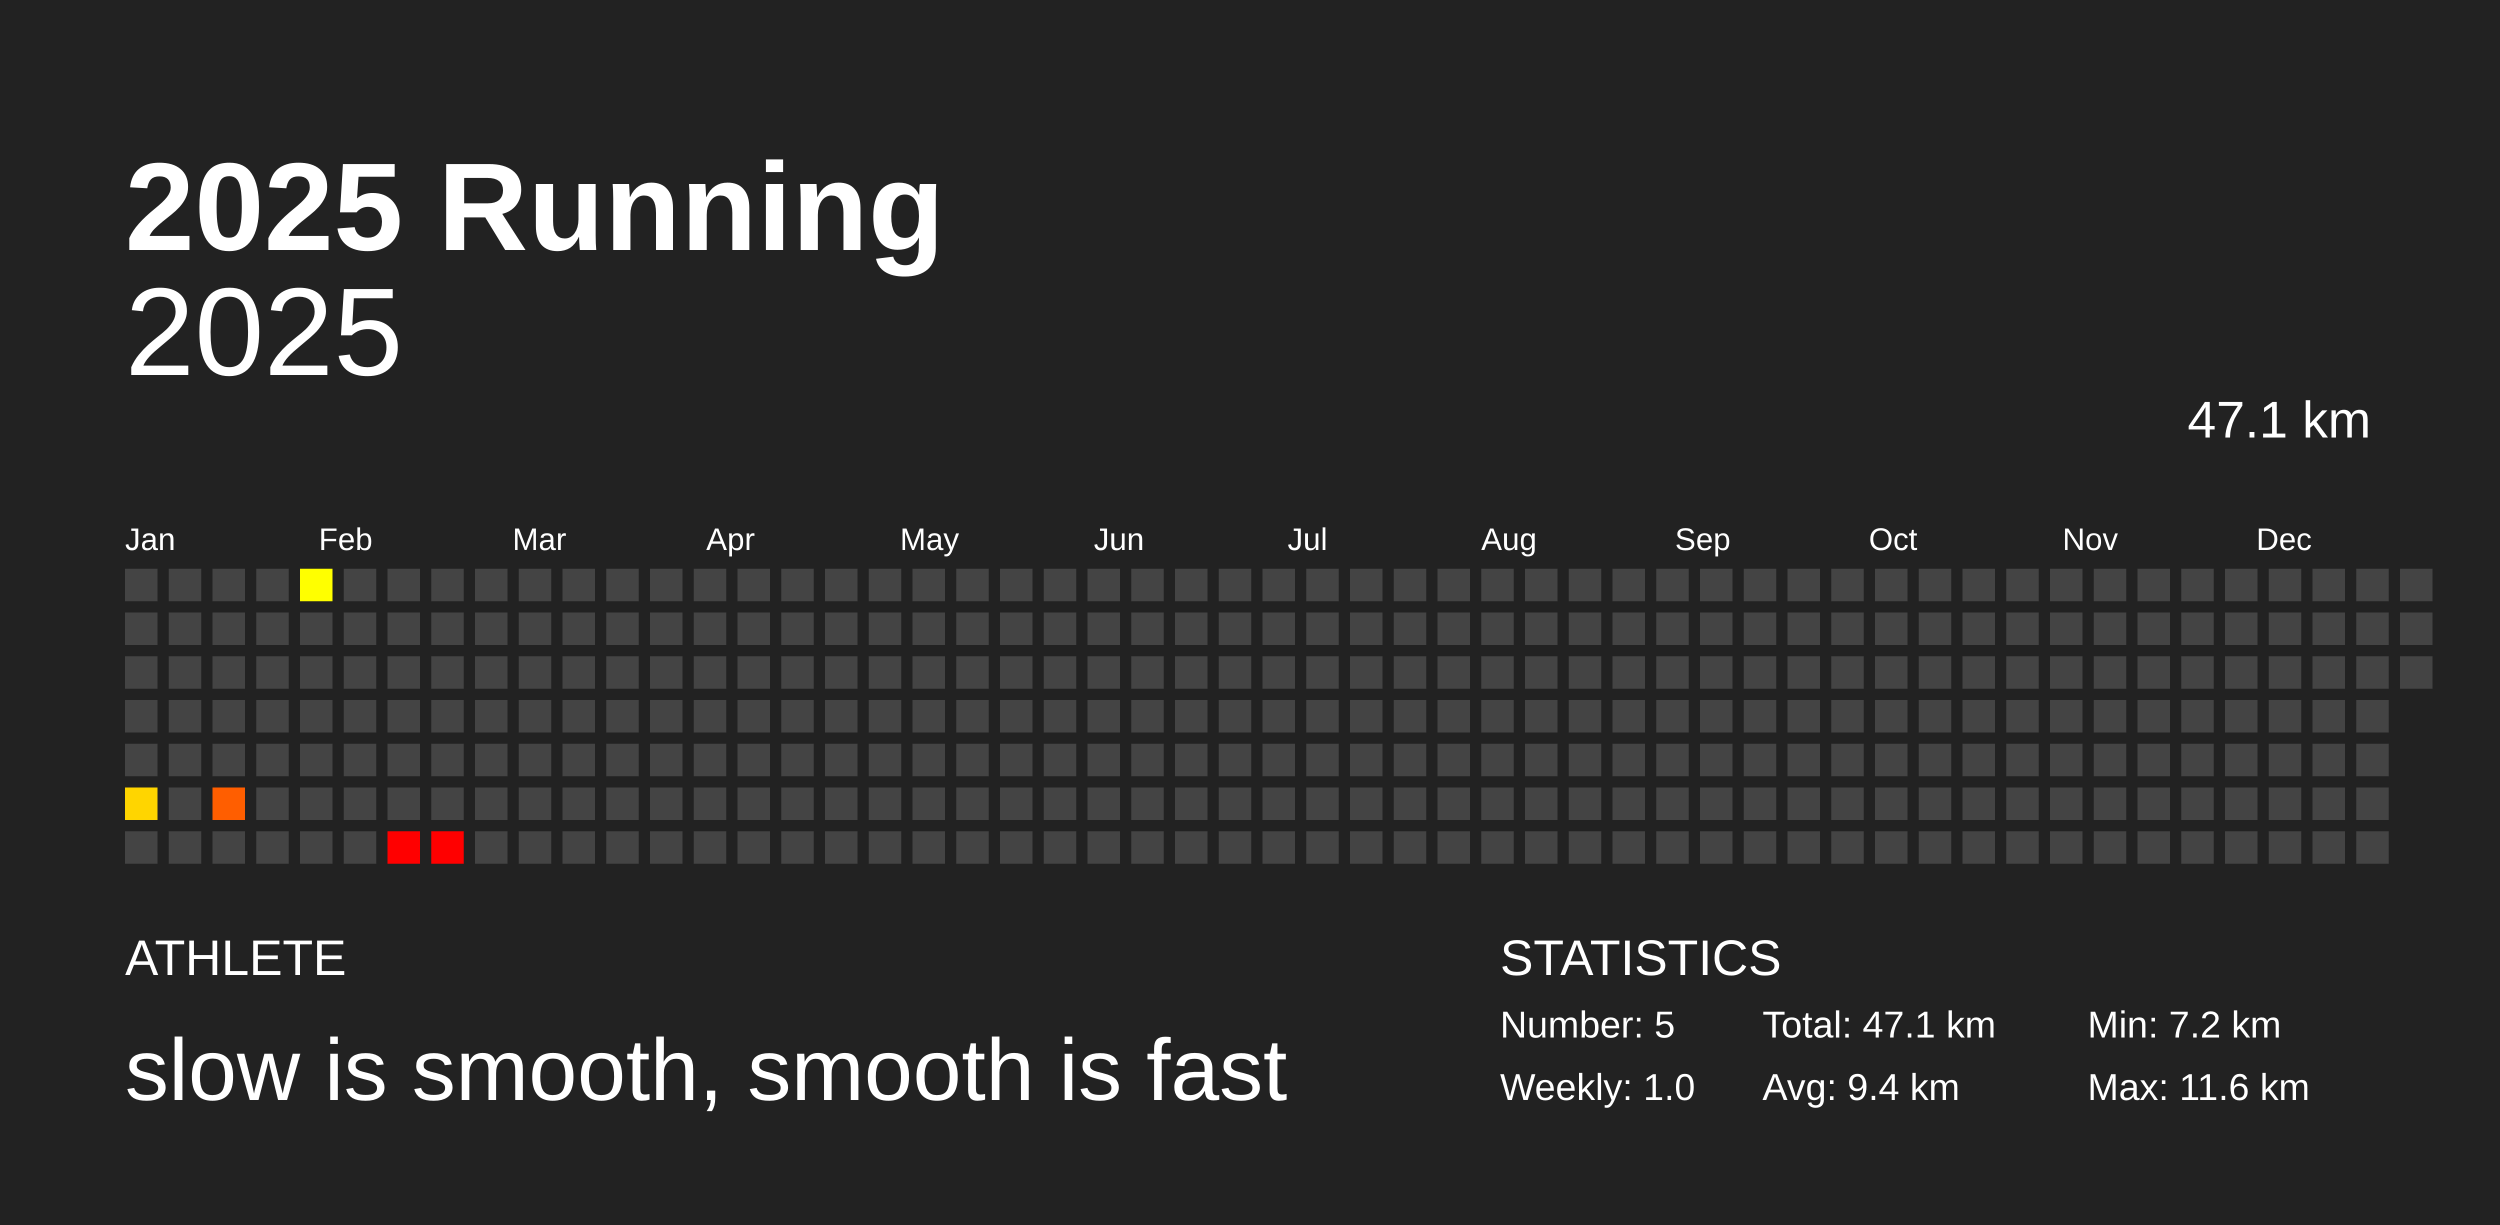
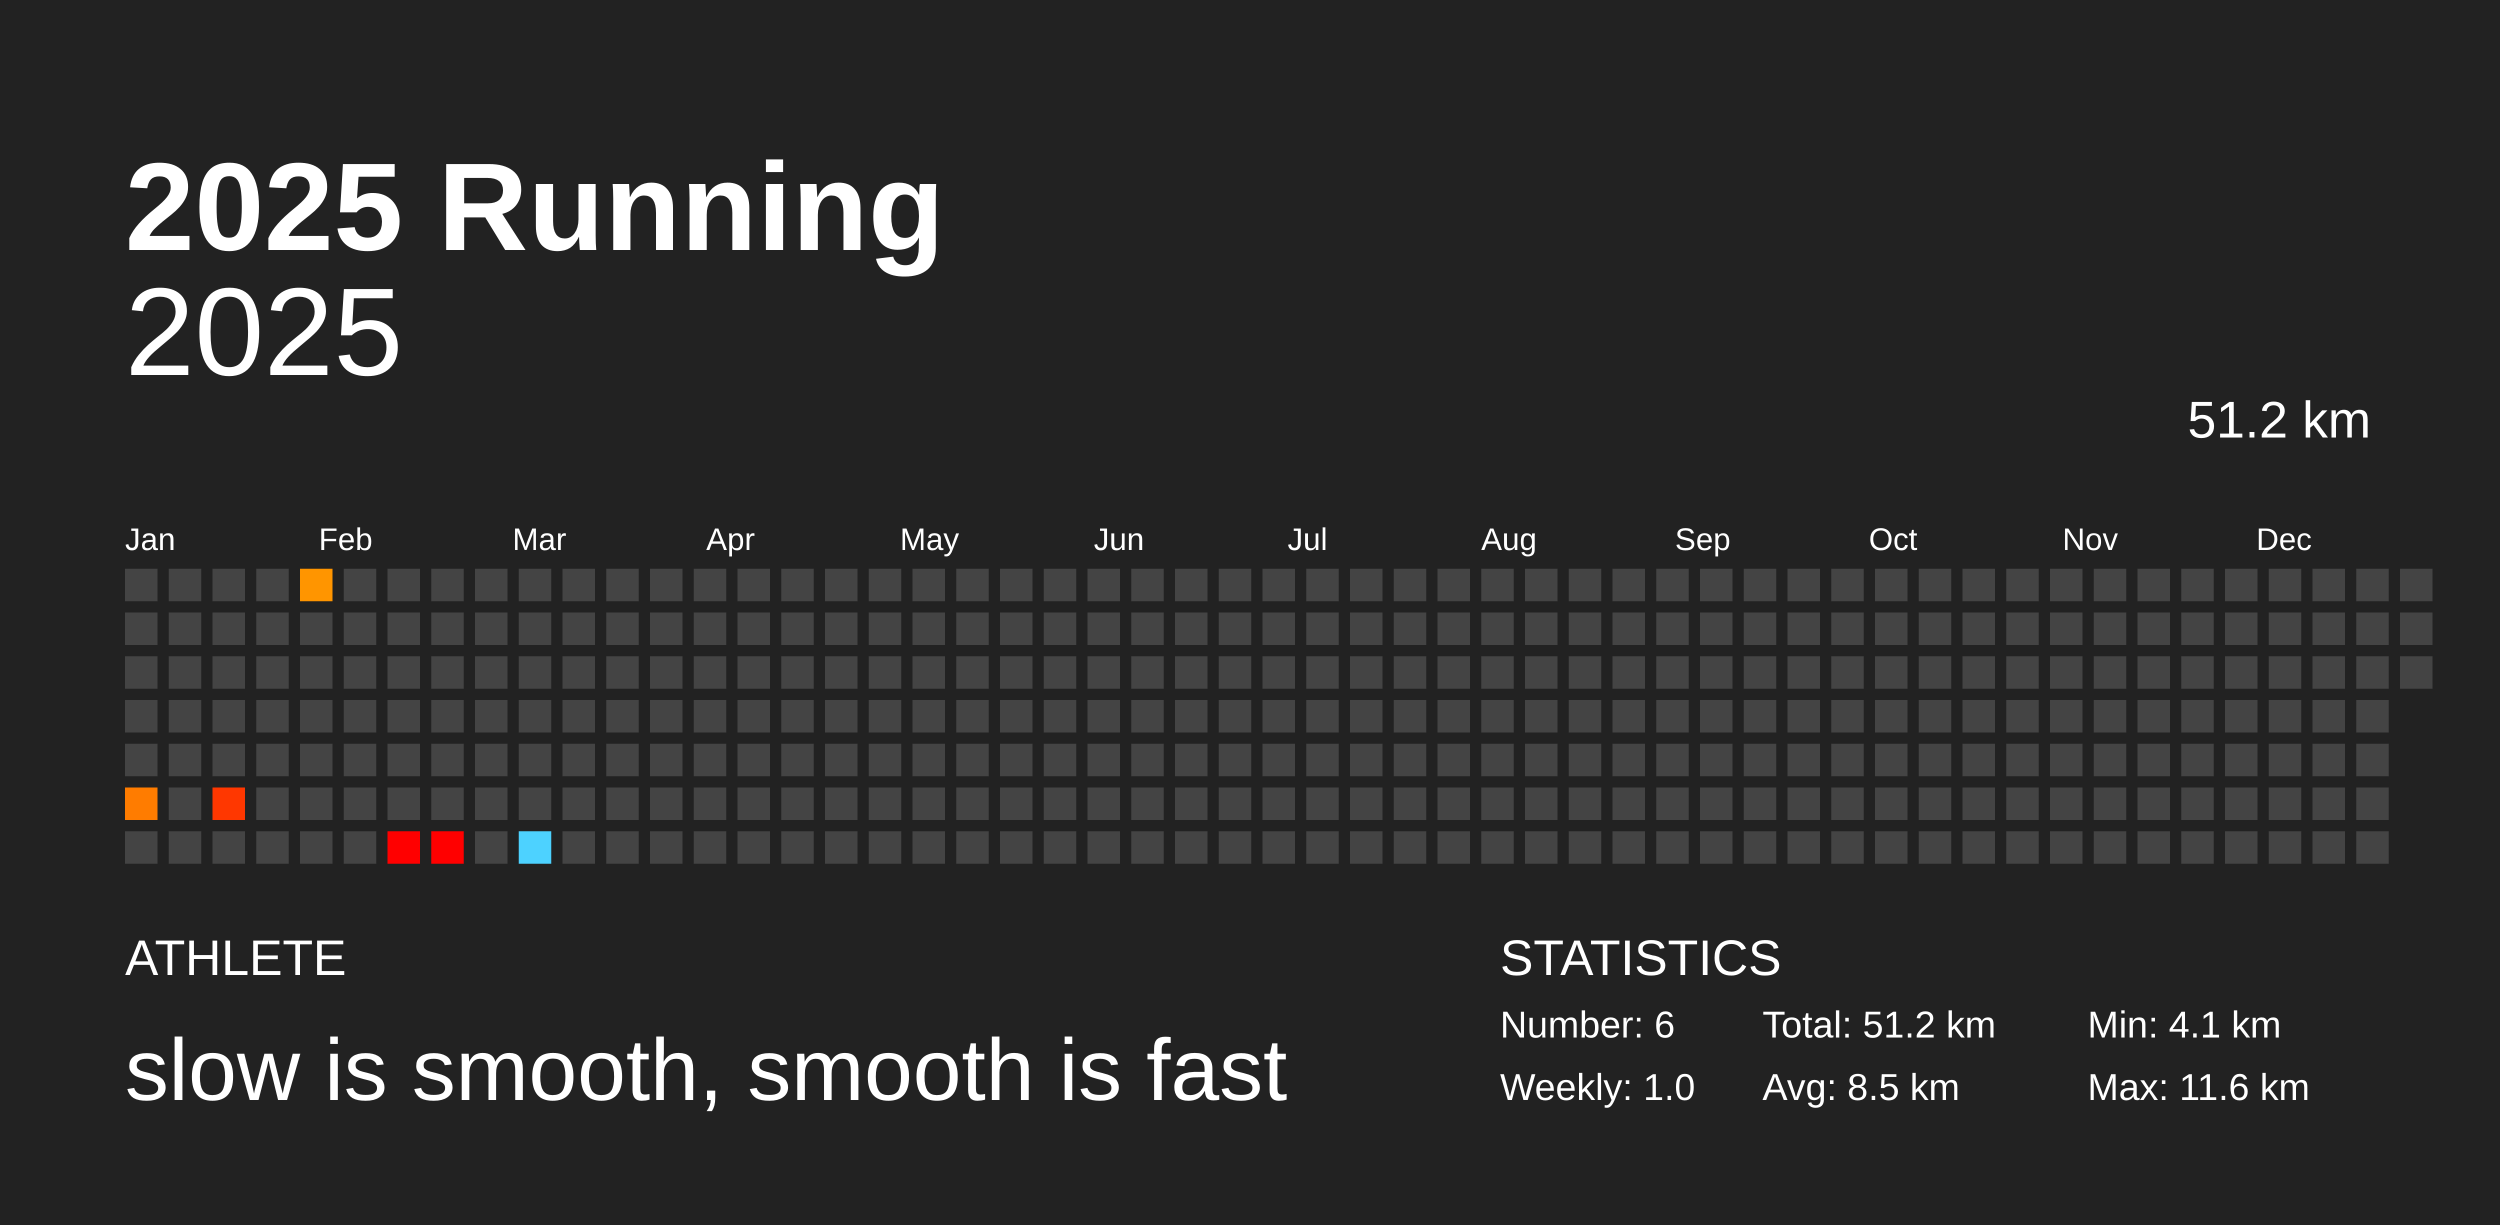
<svg xmlns="http://www.w3.org/2000/svg" baseProfile="full" height="98mm" version="1.1" viewBox="0,0,200,98" width="200mm">
  <defs />
  <rect fill="#222222" height="98" width="200" x="0" y="0" />
  <text fill="#FFFFFF" style="font-size:10px; font-family:Arial; font-weight:bold;" x="10" y="20">2025 Running</text>
  <text fill="#FFFFFF" style="font-size:4px; font-family:Arial" x="10" y="78">ATHLETE</text>
  <text fill="#FFFFFF" style="font-size:7px; font-family:Arial" x="10" y="88">slow is smooth, smooth is fast</text>
  <text fill="#FFFFFF" style="font-size:4px; font-family:Arial" x="120" y="78">STATISTICS</text>
-   <text fill="#FFFFFF" style="font-size:3px; font-family:Arial" x="120" y="83">Number: 5</text>
+   <text fill="#FFFFFF" style="font-size:3px; font-family:Arial" x="120" y="83">Number: 6</text>
  <text fill="#FFFFFF" style="font-size:3px; font-family:Arial" x="120" y="88">Weekly: 1.0</text>
-   <text fill="#FFFFFF" style="font-size:3px; font-family:Arial" x="141" y="83">Total: 47.1 km</text>
-   <text fill="#FFFFFF" style="font-size:3px; font-family:Arial" x="141" y="88">Avg: 9.4 km</text>
-   <text fill="#FFFFFF" style="font-size:3px; font-family:Arial" x="167" y="83">Min: 7.2 km</text>
+   <text fill="#FFFFFF" style="font-size:3px; font-family:Arial" x="141" y="83">Total: 51.2 km</text>
+   <text fill="#FFFFFF" style="font-size:3px; font-family:Arial" x="141" y="88">Avg: 8.5 km</text>
+   <text fill="#FFFFFF" style="font-size:3px; font-family:Arial" x="167" y="83">Min: 4.1 km</text>
  <text fill="#FFFFFF" style="font-size:3px; font-family:Arial" x="167" y="88">Max: 11.6 km</text>
  <text alignment-baseline="hanging" fill="#FFFFFF" style="font-size:10.0px; font-family:Arial;" x="10" y="30">2025</text>
-   <text alignment-baseline="hanging" fill="#FFFFFF" style="font-size:4.125px; font-family:Arial;" x="175" y="35">47.1 km</text>
+   <text alignment-baseline="hanging" fill="#FFFFFF" style="font-size:4.125px; font-family:Arial;" x="175" y="35">51.2 km</text>
  <text fill="#FFFFFF" style="font-size:2.5px; font-family:Arial" x="10.0" y="44">Jan</text>
  <text fill="#FFFFFF" style="font-size:2.5px; font-family:Arial" x="25.5" y="44">Feb</text>
  <text fill="#FFFFFF" style="font-size:2.5px; font-family:Arial" x="41.0" y="44">Mar</text>
  <text fill="#FFFFFF" style="font-size:2.5px; font-family:Arial" x="56.5" y="44">Apr</text>
  <text fill="#FFFFFF" style="font-size:2.5px; font-family:Arial" x="72.0" y="44">May</text>
  <text fill="#FFFFFF" style="font-size:2.5px; font-family:Arial" x="87.5" y="44">Jun</text>
  <text fill="#FFFFFF" style="font-size:2.5px; font-family:Arial" x="103.0" y="44">Jul</text>
  <text fill="#FFFFFF" style="font-size:2.5px; font-family:Arial" x="118.5" y="44">Aug</text>
  <text fill="#FFFFFF" style="font-size:2.5px; font-family:Arial" x="134.0" y="44">Sep</text>
  <text fill="#FFFFFF" style="font-size:2.5px; font-family:Arial" x="149.5" y="44">Oct</text>
  <text fill="#FFFFFF" style="font-size:2.5px; font-family:Arial" x="165.0" y="44">Nov</text>
  <text fill="#FFFFFF" style="font-size:2.5px; font-family:Arial" x="180.5" y="44">Dec</text>
  <rect fill="#444444" height="2.6" width="2.6" x="10.0" y="45.5" />
  <rect fill="#444444" height="2.6" width="2.6" x="10.0" y="49.0" />
  <rect fill="#444444" height="2.6" width="2.6" x="10.0" y="52.5" />
  <rect fill="#444444" height="2.6" width="2.6" x="10.0" y="56.0" />
  <rect fill="#444444" height="2.6" width="2.6" x="10.0" y="59.5" />
-   <rect fill="#ffd500" height="2.6" width="2.6" x="10.0" y="63.0" />
+   <rect fill="#ff7c00" height="2.6" width="2.6" x="10.0" y="63.0" />
  <rect fill="#444444" height="2.6" width="2.6" x="10.0" y="66.5" />
  <rect fill="#444444" height="2.6" width="2.6" x="13.5" y="45.5" />
  <rect fill="#444444" height="2.6" width="2.6" x="13.5" y="49.0" />
  <rect fill="#444444" height="2.6" width="2.6" x="13.5" y="52.5" />
  <rect fill="#444444" height="2.6" width="2.6" x="13.5" y="56.0" />
  <rect fill="#444444" height="2.6" width="2.6" x="13.5" y="59.5" />
  <rect fill="#444444" height="2.6" width="2.6" x="13.5" y="63.0" />
  <rect fill="#444444" height="2.6" width="2.6" x="13.5" y="66.5" />
  <rect fill="#444444" height="2.6" width="2.6" x="17.0" y="45.5" />
  <rect fill="#444444" height="2.6" width="2.6" x="17.0" y="49.0" />
  <rect fill="#444444" height="2.6" width="2.6" x="17.0" y="52.5" />
  <rect fill="#444444" height="2.6" width="2.6" x="17.0" y="56.0" />
  <rect fill="#444444" height="2.6" width="2.6" x="17.0" y="59.5" />
-   <rect fill="#ff5e00" height="2.6" width="2.6" x="17.0" y="63.0" />
+   <rect fill="#ff3700" height="2.6" width="2.6" x="17.0" y="63.0" />
  <rect fill="#444444" height="2.6" width="2.6" x="17.0" y="66.5" />
  <rect fill="#444444" height="2.6" width="2.6" x="20.5" y="45.5" />
  <rect fill="#444444" height="2.6" width="2.6" x="20.5" y="49.0" />
  <rect fill="#444444" height="2.6" width="2.6" x="20.5" y="52.5" />
  <rect fill="#444444" height="2.6" width="2.6" x="20.5" y="56.0" />
  <rect fill="#444444" height="2.6" width="2.6" x="20.5" y="59.5" />
  <rect fill="#444444" height="2.6" width="2.6" x="20.5" y="63.0" />
  <rect fill="#444444" height="2.6" width="2.6" x="20.5" y="66.5" />
-   <rect fill="#ffff00" height="2.6" width="2.6" x="24.0" y="45.5" />
+   <rect fill="#ff9500" height="2.6" width="2.6" x="24.0" y="45.5" />
  <rect fill="#444444" height="2.6" width="2.6" x="24.0" y="49.0" />
  <rect fill="#444444" height="2.6" width="2.6" x="24.0" y="52.5" />
  <rect fill="#444444" height="2.6" width="2.6" x="24.0" y="56.0" />
  <rect fill="#444444" height="2.6" width="2.6" x="24.0" y="59.5" />
  <rect fill="#444444" height="2.6" width="2.6" x="24.0" y="63.0" />
  <rect fill="#444444" height="2.6" width="2.6" x="24.0" y="66.5" />
  <rect fill="#444444" height="2.6" width="2.6" x="27.5" y="45.5" />
  <rect fill="#444444" height="2.6" width="2.6" x="27.5" y="49.0" />
  <rect fill="#444444" height="2.6" width="2.6" x="27.5" y="52.5" />
  <rect fill="#444444" height="2.6" width="2.6" x="27.5" y="56.0" />
  <rect fill="#444444" height="2.6" width="2.6" x="27.5" y="59.5" />
  <rect fill="#444444" height="2.6" width="2.6" x="27.5" y="63.0" />
  <rect fill="#444444" height="2.6" width="2.6" x="27.5" y="66.5" />
  <rect fill="#444444" height="2.6" width="2.6" x="31.0" y="45.5" />
  <rect fill="#444444" height="2.6" width="2.6" x="31.0" y="49.0" />
  <rect fill="#444444" height="2.6" width="2.6" x="31.0" y="52.5" />
  <rect fill="#444444" height="2.6" width="2.6" x="31.0" y="56.0" />
  <rect fill="#444444" height="2.6" width="2.6" x="31.0" y="59.5" />
  <rect fill="#444444" height="2.6" width="2.6" x="31.0" y="63.0" />
  <rect fill="red" height="2.6" width="2.6" x="31.0" y="66.5" />
  <rect fill="#444444" height="2.6" width="2.6" x="34.5" y="45.5" />
  <rect fill="#444444" height="2.6" width="2.6" x="34.5" y="49.0" />
  <rect fill="#444444" height="2.6" width="2.6" x="34.5" y="52.5" />
  <rect fill="#444444" height="2.6" width="2.6" x="34.5" y="56.0" />
  <rect fill="#444444" height="2.6" width="2.6" x="34.5" y="59.5" />
  <rect fill="#444444" height="2.6" width="2.6" x="34.5" y="63.0" />
  <rect fill="red" height="2.6" width="2.6" x="34.5" y="66.5" />
  <rect fill="#444444" height="2.6" width="2.6" x="38.0" y="45.5" />
  <rect fill="#444444" height="2.6" width="2.6" x="38.0" y="49.0" />
  <rect fill="#444444" height="2.6" width="2.6" x="38.0" y="52.5" />
  <rect fill="#444444" height="2.6" width="2.6" x="38.0" y="56.0" />
  <rect fill="#444444" height="2.6" width="2.6" x="38.0" y="59.5" />
  <rect fill="#444444" height="2.6" width="2.6" x="38.0" y="63.0" />
  <rect fill="#444444" height="2.6" width="2.6" x="38.0" y="66.5" />
  <rect fill="#444444" height="2.6" width="2.6" x="41.5" y="45.5" />
  <rect fill="#444444" height="2.6" width="2.6" x="41.5" y="49.0" />
  <rect fill="#444444" height="2.6" width="2.6" x="41.5" y="52.5" />
  <rect fill="#444444" height="2.6" width="2.6" x="41.5" y="56.0" />
  <rect fill="#444444" height="2.6" width="2.6" x="41.5" y="59.5" />
  <rect fill="#444444" height="2.6" width="2.6" x="41.5" y="63.0" />
-   <rect fill="#444444" height="2.6" width="2.6" x="41.5" y="66.5" />
+   <rect fill="#4dd2ff" height="2.6" width="2.6" x="41.5" y="66.5" />
  <rect fill="#444444" height="2.6" width="2.6" x="45.0" y="45.5" />
  <rect fill="#444444" height="2.6" width="2.6" x="45.0" y="49.0" />
  <rect fill="#444444" height="2.6" width="2.6" x="45.0" y="52.5" />
  <rect fill="#444444" height="2.6" width="2.6" x="45.0" y="56.0" />
  <rect fill="#444444" height="2.6" width="2.6" x="45.0" y="59.5" />
  <rect fill="#444444" height="2.6" width="2.6" x="45.0" y="63.0" />
  <rect fill="#444444" height="2.6" width="2.6" x="45.0" y="66.5" />
  <rect fill="#444444" height="2.6" width="2.6" x="48.5" y="45.5" />
  <rect fill="#444444" height="2.6" width="2.6" x="48.5" y="49.0" />
  <rect fill="#444444" height="2.6" width="2.6" x="48.5" y="52.5" />
  <rect fill="#444444" height="2.6" width="2.6" x="48.5" y="56.0" />
  <rect fill="#444444" height="2.6" width="2.6" x="48.5" y="59.5" />
  <rect fill="#444444" height="2.6" width="2.6" x="48.5" y="63.0" />
  <rect fill="#444444" height="2.6" width="2.6" x="48.5" y="66.5" />
  <rect fill="#444444" height="2.6" width="2.6" x="52.0" y="45.5" />
  <rect fill="#444444" height="2.6" width="2.6" x="52.0" y="49.0" />
  <rect fill="#444444" height="2.6" width="2.6" x="52.0" y="52.5" />
  <rect fill="#444444" height="2.6" width="2.6" x="52.0" y="56.0" />
  <rect fill="#444444" height="2.6" width="2.6" x="52.0" y="59.5" />
  <rect fill="#444444" height="2.6" width="2.6" x="52.0" y="63.0" />
  <rect fill="#444444" height="2.6" width="2.6" x="52.0" y="66.5" />
  <rect fill="#444444" height="2.6" width="2.6" x="55.5" y="45.5" />
  <rect fill="#444444" height="2.6" width="2.6" x="55.5" y="49.0" />
  <rect fill="#444444" height="2.6" width="2.6" x="55.5" y="52.5" />
  <rect fill="#444444" height="2.6" width="2.6" x="55.5" y="56.0" />
  <rect fill="#444444" height="2.6" width="2.6" x="55.5" y="59.5" />
  <rect fill="#444444" height="2.6" width="2.6" x="55.5" y="63.0" />
  <rect fill="#444444" height="2.6" width="2.6" x="55.5" y="66.5" />
  <rect fill="#444444" height="2.6" width="2.6" x="59.0" y="45.5" />
  <rect fill="#444444" height="2.6" width="2.6" x="59.0" y="49.0" />
  <rect fill="#444444" height="2.6" width="2.6" x="59.0" y="52.5" />
  <rect fill="#444444" height="2.6" width="2.6" x="59.0" y="56.0" />
  <rect fill="#444444" height="2.6" width="2.6" x="59.0" y="59.5" />
  <rect fill="#444444" height="2.6" width="2.6" x="59.0" y="63.0" />
  <rect fill="#444444" height="2.6" width="2.6" x="59.0" y="66.5" />
  <rect fill="#444444" height="2.6" width="2.6" x="62.5" y="45.5" />
  <rect fill="#444444" height="2.6" width="2.6" x="62.5" y="49.0" />
  <rect fill="#444444" height="2.6" width="2.6" x="62.5" y="52.5" />
  <rect fill="#444444" height="2.6" width="2.6" x="62.5" y="56.0" />
  <rect fill="#444444" height="2.6" width="2.6" x="62.5" y="59.5" />
  <rect fill="#444444" height="2.6" width="2.6" x="62.5" y="63.0" />
  <rect fill="#444444" height="2.6" width="2.6" x="62.5" y="66.5" />
  <rect fill="#444444" height="2.6" width="2.6" x="66.0" y="45.5" />
  <rect fill="#444444" height="2.6" width="2.6" x="66.0" y="49.0" />
  <rect fill="#444444" height="2.6" width="2.6" x="66.0" y="52.5" />
  <rect fill="#444444" height="2.6" width="2.6" x="66.0" y="56.0" />
  <rect fill="#444444" height="2.6" width="2.6" x="66.0" y="59.5" />
  <rect fill="#444444" height="2.6" width="2.6" x="66.0" y="63.0" />
  <rect fill="#444444" height="2.6" width="2.6" x="66.0" y="66.5" />
  <rect fill="#444444" height="2.6" width="2.6" x="69.5" y="45.5" />
  <rect fill="#444444" height="2.6" width="2.6" x="69.5" y="49.0" />
  <rect fill="#444444" height="2.6" width="2.6" x="69.5" y="52.5" />
  <rect fill="#444444" height="2.6" width="2.6" x="69.5" y="56.0" />
  <rect fill="#444444" height="2.6" width="2.6" x="69.5" y="59.5" />
  <rect fill="#444444" height="2.6" width="2.6" x="69.5" y="63.0" />
  <rect fill="#444444" height="2.6" width="2.6" x="69.5" y="66.5" />
  <rect fill="#444444" height="2.6" width="2.6" x="73.0" y="45.5" />
  <rect fill="#444444" height="2.6" width="2.6" x="73.0" y="49.0" />
  <rect fill="#444444" height="2.6" width="2.6" x="73.0" y="52.5" />
  <rect fill="#444444" height="2.6" width="2.6" x="73.0" y="56.0" />
  <rect fill="#444444" height="2.6" width="2.6" x="73.0" y="59.5" />
  <rect fill="#444444" height="2.6" width="2.6" x="73.0" y="63.0" />
  <rect fill="#444444" height="2.6" width="2.6" x="73.0" y="66.5" />
  <rect fill="#444444" height="2.6" width="2.6" x="76.5" y="45.5" />
  <rect fill="#444444" height="2.6" width="2.6" x="76.5" y="49.0" />
  <rect fill="#444444" height="2.6" width="2.6" x="76.5" y="52.5" />
  <rect fill="#444444" height="2.6" width="2.6" x="76.5" y="56.0" />
  <rect fill="#444444" height="2.6" width="2.6" x="76.5" y="59.5" />
  <rect fill="#444444" height="2.6" width="2.6" x="76.5" y="63.0" />
  <rect fill="#444444" height="2.6" width="2.6" x="76.5" y="66.5" />
  <rect fill="#444444" height="2.6" width="2.6" x="80.0" y="45.5" />
  <rect fill="#444444" height="2.6" width="2.6" x="80.0" y="49.0" />
  <rect fill="#444444" height="2.6" width="2.6" x="80.0" y="52.5" />
  <rect fill="#444444" height="2.6" width="2.6" x="80.0" y="56.0" />
  <rect fill="#444444" height="2.6" width="2.6" x="80.0" y="59.5" />
  <rect fill="#444444" height="2.6" width="2.6" x="80.0" y="63.0" />
  <rect fill="#444444" height="2.6" width="2.6" x="80.0" y="66.5" />
  <rect fill="#444444" height="2.6" width="2.6" x="83.5" y="45.5" />
  <rect fill="#444444" height="2.6" width="2.6" x="83.5" y="49.0" />
  <rect fill="#444444" height="2.6" width="2.6" x="83.5" y="52.5" />
  <rect fill="#444444" height="2.6" width="2.6" x="83.5" y="56.0" />
  <rect fill="#444444" height="2.6" width="2.6" x="83.5" y="59.5" />
  <rect fill="#444444" height="2.6" width="2.6" x="83.5" y="63.0" />
  <rect fill="#444444" height="2.6" width="2.6" x="83.5" y="66.5" />
  <rect fill="#444444" height="2.6" width="2.6" x="87.0" y="45.5" />
  <rect fill="#444444" height="2.6" width="2.6" x="87.0" y="49.0" />
  <rect fill="#444444" height="2.6" width="2.6" x="87.0" y="52.5" />
  <rect fill="#444444" height="2.6" width="2.6" x="87.0" y="56.0" />
  <rect fill="#444444" height="2.6" width="2.6" x="87.0" y="59.5" />
  <rect fill="#444444" height="2.6" width="2.6" x="87.0" y="63.0" />
  <rect fill="#444444" height="2.6" width="2.6" x="87.0" y="66.5" />
  <rect fill="#444444" height="2.6" width="2.6" x="90.5" y="45.5" />
  <rect fill="#444444" height="2.6" width="2.6" x="90.5" y="49.0" />
  <rect fill="#444444" height="2.6" width="2.6" x="90.5" y="52.5" />
  <rect fill="#444444" height="2.6" width="2.6" x="90.5" y="56.0" />
  <rect fill="#444444" height="2.6" width="2.6" x="90.5" y="59.5" />
  <rect fill="#444444" height="2.6" width="2.6" x="90.5" y="63.0" />
  <rect fill="#444444" height="2.6" width="2.6" x="90.5" y="66.5" />
  <rect fill="#444444" height="2.6" width="2.6" x="94.0" y="45.5" />
  <rect fill="#444444" height="2.6" width="2.6" x="94.0" y="49.0" />
  <rect fill="#444444" height="2.6" width="2.6" x="94.0" y="52.5" />
  <rect fill="#444444" height="2.6" width="2.6" x="94.0" y="56.0" />
  <rect fill="#444444" height="2.6" width="2.6" x="94.0" y="59.5" />
  <rect fill="#444444" height="2.6" width="2.6" x="94.0" y="63.0" />
  <rect fill="#444444" height="2.6" width="2.6" x="94.0" y="66.5" />
  <rect fill="#444444" height="2.6" width="2.6" x="97.5" y="45.5" />
  <rect fill="#444444" height="2.6" width="2.6" x="97.5" y="49.0" />
  <rect fill="#444444" height="2.6" width="2.6" x="97.5" y="52.5" />
  <rect fill="#444444" height="2.6" width="2.6" x="97.5" y="56.0" />
  <rect fill="#444444" height="2.6" width="2.6" x="97.5" y="59.5" />
  <rect fill="#444444" height="2.6" width="2.6" x="97.5" y="63.0" />
  <rect fill="#444444" height="2.6" width="2.6" x="97.5" y="66.5" />
  <rect fill="#444444" height="2.6" width="2.6" x="101.0" y="45.5" />
  <rect fill="#444444" height="2.6" width="2.6" x="101.0" y="49.0" />
  <rect fill="#444444" height="2.6" width="2.6" x="101.0" y="52.5" />
  <rect fill="#444444" height="2.6" width="2.6" x="101.0" y="56.0" />
  <rect fill="#444444" height="2.6" width="2.6" x="101.0" y="59.5" />
  <rect fill="#444444" height="2.6" width="2.6" x="101.0" y="63.0" />
  <rect fill="#444444" height="2.6" width="2.6" x="101.0" y="66.5" />
  <rect fill="#444444" height="2.6" width="2.6" x="104.5" y="45.5" />
  <rect fill="#444444" height="2.6" width="2.6" x="104.5" y="49.0" />
  <rect fill="#444444" height="2.6" width="2.6" x="104.5" y="52.5" />
  <rect fill="#444444" height="2.6" width="2.6" x="104.5" y="56.0" />
  <rect fill="#444444" height="2.6" width="2.6" x="104.5" y="59.5" />
  <rect fill="#444444" height="2.6" width="2.6" x="104.5" y="63.0" />
  <rect fill="#444444" height="2.6" width="2.6" x="104.5" y="66.5" />
  <rect fill="#444444" height="2.6" width="2.6" x="108.0" y="45.5" />
  <rect fill="#444444" height="2.6" width="2.6" x="108.0" y="49.0" />
  <rect fill="#444444" height="2.6" width="2.6" x="108.0" y="52.5" />
  <rect fill="#444444" height="2.6" width="2.6" x="108.0" y="56.0" />
  <rect fill="#444444" height="2.6" width="2.6" x="108.0" y="59.5" />
  <rect fill="#444444" height="2.6" width="2.6" x="108.0" y="63.0" />
  <rect fill="#444444" height="2.6" width="2.6" x="108.0" y="66.5" />
  <rect fill="#444444" height="2.6" width="2.6" x="111.5" y="45.5" />
  <rect fill="#444444" height="2.6" width="2.6" x="111.5" y="49.0" />
  <rect fill="#444444" height="2.6" width="2.6" x="111.5" y="52.5" />
  <rect fill="#444444" height="2.6" width="2.6" x="111.5" y="56.0" />
  <rect fill="#444444" height="2.6" width="2.6" x="111.5" y="59.5" />
  <rect fill="#444444" height="2.6" width="2.6" x="111.5" y="63.0" />
  <rect fill="#444444" height="2.6" width="2.6" x="111.5" y="66.5" />
  <rect fill="#444444" height="2.6" width="2.6" x="115.0" y="45.5" />
  <rect fill="#444444" height="2.6" width="2.6" x="115.0" y="49.0" />
  <rect fill="#444444" height="2.6" width="2.6" x="115.0" y="52.5" />
  <rect fill="#444444" height="2.6" width="2.6" x="115.0" y="56.0" />
  <rect fill="#444444" height="2.6" width="2.6" x="115.0" y="59.5" />
  <rect fill="#444444" height="2.6" width="2.6" x="115.0" y="63.0" />
  <rect fill="#444444" height="2.6" width="2.6" x="115.0" y="66.5" />
  <rect fill="#444444" height="2.6" width="2.6" x="118.5" y="45.5" />
  <rect fill="#444444" height="2.6" width="2.6" x="118.5" y="49.0" />
  <rect fill="#444444" height="2.6" width="2.6" x="118.5" y="52.5" />
  <rect fill="#444444" height="2.6" width="2.6" x="118.5" y="56.0" />
  <rect fill="#444444" height="2.6" width="2.6" x="118.5" y="59.5" />
  <rect fill="#444444" height="2.6" width="2.6" x="118.5" y="63.0" />
  <rect fill="#444444" height="2.6" width="2.6" x="118.5" y="66.5" />
  <rect fill="#444444" height="2.6" width="2.6" x="122.0" y="45.5" />
  <rect fill="#444444" height="2.6" width="2.6" x="122.0" y="49.0" />
  <rect fill="#444444" height="2.6" width="2.6" x="122.0" y="52.5" />
  <rect fill="#444444" height="2.6" width="2.6" x="122.0" y="56.0" />
  <rect fill="#444444" height="2.6" width="2.6" x="122.0" y="59.5" />
  <rect fill="#444444" height="2.6" width="2.6" x="122.0" y="63.0" />
  <rect fill="#444444" height="2.6" width="2.6" x="122.0" y="66.5" />
  <rect fill="#444444" height="2.6" width="2.6" x="125.5" y="45.5" />
  <rect fill="#444444" height="2.6" width="2.6" x="125.5" y="49.0" />
  <rect fill="#444444" height="2.6" width="2.6" x="125.5" y="52.5" />
  <rect fill="#444444" height="2.6" width="2.6" x="125.5" y="56.0" />
  <rect fill="#444444" height="2.6" width="2.6" x="125.5" y="59.5" />
  <rect fill="#444444" height="2.6" width="2.6" x="125.5" y="63.0" />
  <rect fill="#444444" height="2.6" width="2.6" x="125.5" y="66.5" />
  <rect fill="#444444" height="2.6" width="2.6" x="129.0" y="45.5" />
  <rect fill="#444444" height="2.6" width="2.6" x="129.0" y="49.0" />
  <rect fill="#444444" height="2.6" width="2.6" x="129.0" y="52.5" />
  <rect fill="#444444" height="2.6" width="2.6" x="129.0" y="56.0" />
  <rect fill="#444444" height="2.6" width="2.6" x="129.0" y="59.5" />
  <rect fill="#444444" height="2.6" width="2.6" x="129.0" y="63.0" />
  <rect fill="#444444" height="2.6" width="2.6" x="129.0" y="66.5" />
  <rect fill="#444444" height="2.6" width="2.6" x="132.5" y="45.5" />
  <rect fill="#444444" height="2.6" width="2.6" x="132.5" y="49.0" />
  <rect fill="#444444" height="2.6" width="2.6" x="132.5" y="52.5" />
  <rect fill="#444444" height="2.6" width="2.6" x="132.5" y="56.0" />
  <rect fill="#444444" height="2.6" width="2.6" x="132.5" y="59.5" />
  <rect fill="#444444" height="2.6" width="2.6" x="132.5" y="63.0" />
  <rect fill="#444444" height="2.6" width="2.6" x="132.5" y="66.5" />
  <rect fill="#444444" height="2.6" width="2.6" x="136.0" y="45.5" />
  <rect fill="#444444" height="2.6" width="2.6" x="136.0" y="49.0" />
  <rect fill="#444444" height="2.6" width="2.6" x="136.0" y="52.5" />
  <rect fill="#444444" height="2.6" width="2.6" x="136.0" y="56.0" />
  <rect fill="#444444" height="2.6" width="2.6" x="136.0" y="59.5" />
  <rect fill="#444444" height="2.6" width="2.6" x="136.0" y="63.0" />
  <rect fill="#444444" height="2.6" width="2.6" x="136.0" y="66.5" />
  <rect fill="#444444" height="2.6" width="2.6" x="139.5" y="45.5" />
  <rect fill="#444444" height="2.6" width="2.6" x="139.5" y="49.0" />
  <rect fill="#444444" height="2.6" width="2.6" x="139.5" y="52.5" />
  <rect fill="#444444" height="2.6" width="2.6" x="139.5" y="56.0" />
  <rect fill="#444444" height="2.6" width="2.6" x="139.5" y="59.5" />
  <rect fill="#444444" height="2.6" width="2.6" x="139.5" y="63.0" />
  <rect fill="#444444" height="2.6" width="2.6" x="139.5" y="66.5" />
  <rect fill="#444444" height="2.6" width="2.6" x="143.0" y="45.5" />
  <rect fill="#444444" height="2.6" width="2.6" x="143.0" y="49.0" />
  <rect fill="#444444" height="2.6" width="2.6" x="143.0" y="52.5" />
  <rect fill="#444444" height="2.6" width="2.6" x="143.0" y="56.0" />
  <rect fill="#444444" height="2.6" width="2.6" x="143.0" y="59.5" />
  <rect fill="#444444" height="2.6" width="2.6" x="143.0" y="63.0" />
  <rect fill="#444444" height="2.6" width="2.6" x="143.0" y="66.5" />
  <rect fill="#444444" height="2.6" width="2.6" x="146.5" y="45.5" />
  <rect fill="#444444" height="2.6" width="2.6" x="146.5" y="49.0" />
  <rect fill="#444444" height="2.6" width="2.6" x="146.5" y="52.5" />
  <rect fill="#444444" height="2.6" width="2.6" x="146.5" y="56.0" />
  <rect fill="#444444" height="2.6" width="2.6" x="146.5" y="59.5" />
  <rect fill="#444444" height="2.6" width="2.6" x="146.5" y="63.0" />
  <rect fill="#444444" height="2.6" width="2.6" x="146.5" y="66.5" />
  <rect fill="#444444" height="2.6" width="2.6" x="150.0" y="45.5" />
  <rect fill="#444444" height="2.6" width="2.6" x="150.0" y="49.0" />
  <rect fill="#444444" height="2.6" width="2.6" x="150.0" y="52.5" />
  <rect fill="#444444" height="2.6" width="2.6" x="150.0" y="56.0" />
  <rect fill="#444444" height="2.6" width="2.6" x="150.0" y="59.5" />
  <rect fill="#444444" height="2.6" width="2.6" x="150.0" y="63.0" />
  <rect fill="#444444" height="2.6" width="2.6" x="150.0" y="66.5" />
  <rect fill="#444444" height="2.6" width="2.6" x="153.5" y="45.5" />
  <rect fill="#444444" height="2.6" width="2.6" x="153.5" y="49.0" />
  <rect fill="#444444" height="2.6" width="2.6" x="153.5" y="52.5" />
  <rect fill="#444444" height="2.6" width="2.6" x="153.5" y="56.0" />
  <rect fill="#444444" height="2.6" width="2.6" x="153.5" y="59.5" />
  <rect fill="#444444" height="2.6" width="2.6" x="153.5" y="63.0" />
  <rect fill="#444444" height="2.6" width="2.6" x="153.5" y="66.5" />
  <rect fill="#444444" height="2.6" width="2.6" x="157.0" y="45.5" />
  <rect fill="#444444" height="2.6" width="2.6" x="157.0" y="49.0" />
  <rect fill="#444444" height="2.6" width="2.6" x="157.0" y="52.5" />
  <rect fill="#444444" height="2.6" width="2.6" x="157.0" y="56.0" />
  <rect fill="#444444" height="2.6" width="2.6" x="157.0" y="59.5" />
  <rect fill="#444444" height="2.6" width="2.6" x="157.0" y="63.0" />
  <rect fill="#444444" height="2.6" width="2.6" x="157.0" y="66.5" />
  <rect fill="#444444" height="2.6" width="2.6" x="160.5" y="45.5" />
  <rect fill="#444444" height="2.6" width="2.6" x="160.5" y="49.0" />
  <rect fill="#444444" height="2.6" width="2.6" x="160.5" y="52.5" />
  <rect fill="#444444" height="2.6" width="2.6" x="160.5" y="56.0" />
  <rect fill="#444444" height="2.6" width="2.6" x="160.5" y="59.5" />
  <rect fill="#444444" height="2.6" width="2.6" x="160.5" y="63.0" />
  <rect fill="#444444" height="2.6" width="2.6" x="160.5" y="66.5" />
  <rect fill="#444444" height="2.6" width="2.6" x="164.0" y="45.5" />
  <rect fill="#444444" height="2.6" width="2.6" x="164.0" y="49.0" />
  <rect fill="#444444" height="2.6" width="2.6" x="164.0" y="52.5" />
  <rect fill="#444444" height="2.6" width="2.6" x="164.0" y="56.0" />
  <rect fill="#444444" height="2.6" width="2.6" x="164.0" y="59.5" />
  <rect fill="#444444" height="2.6" width="2.6" x="164.0" y="63.0" />
  <rect fill="#444444" height="2.6" width="2.6" x="164.0" y="66.5" />
  <rect fill="#444444" height="2.6" width="2.6" x="167.5" y="45.5" />
  <rect fill="#444444" height="2.6" width="2.6" x="167.5" y="49.0" />
  <rect fill="#444444" height="2.6" width="2.6" x="167.5" y="52.5" />
  <rect fill="#444444" height="2.6" width="2.6" x="167.5" y="56.0" />
  <rect fill="#444444" height="2.6" width="2.6" x="167.5" y="59.5" />
  <rect fill="#444444" height="2.6" width="2.6" x="167.5" y="63.0" />
  <rect fill="#444444" height="2.6" width="2.6" x="167.5" y="66.5" />
  <rect fill="#444444" height="2.6" width="2.6" x="171.0" y="45.5" />
  <rect fill="#444444" height="2.6" width="2.6" x="171.0" y="49.0" />
  <rect fill="#444444" height="2.6" width="2.6" x="171.0" y="52.5" />
  <rect fill="#444444" height="2.6" width="2.6" x="171.0" y="56.0" />
  <rect fill="#444444" height="2.6" width="2.6" x="171.0" y="59.5" />
  <rect fill="#444444" height="2.6" width="2.6" x="171.0" y="63.0" />
  <rect fill="#444444" height="2.6" width="2.6" x="171.0" y="66.5" />
  <rect fill="#444444" height="2.6" width="2.6" x="174.5" y="45.5" />
  <rect fill="#444444" height="2.6" width="2.6" x="174.5" y="49.0" />
  <rect fill="#444444" height="2.6" width="2.6" x="174.5" y="52.5" />
  <rect fill="#444444" height="2.6" width="2.6" x="174.5" y="56.0" />
  <rect fill="#444444" height="2.6" width="2.6" x="174.5" y="59.5" />
  <rect fill="#444444" height="2.6" width="2.6" x="174.5" y="63.0" />
  <rect fill="#444444" height="2.6" width="2.6" x="174.5" y="66.5" />
  <rect fill="#444444" height="2.6" width="2.6" x="178.0" y="45.5" />
  <rect fill="#444444" height="2.6" width="2.6" x="178.0" y="49.0" />
  <rect fill="#444444" height="2.6" width="2.6" x="178.0" y="52.5" />
  <rect fill="#444444" height="2.6" width="2.6" x="178.0" y="56.0" />
  <rect fill="#444444" height="2.6" width="2.6" x="178.0" y="59.5" />
  <rect fill="#444444" height="2.6" width="2.6" x="178.0" y="63.0" />
  <rect fill="#444444" height="2.6" width="2.6" x="178.0" y="66.5" />
  <rect fill="#444444" height="2.6" width="2.6" x="181.5" y="45.5" />
  <rect fill="#444444" height="2.6" width="2.6" x="181.5" y="49.0" />
  <rect fill="#444444" height="2.6" width="2.6" x="181.5" y="52.5" />
  <rect fill="#444444" height="2.6" width="2.6" x="181.5" y="56.0" />
  <rect fill="#444444" height="2.6" width="2.6" x="181.5" y="59.5" />
  <rect fill="#444444" height="2.6" width="2.6" x="181.5" y="63.0" />
  <rect fill="#444444" height="2.6" width="2.6" x="181.5" y="66.5" />
  <rect fill="#444444" height="2.6" width="2.6" x="185.0" y="45.5" />
  <rect fill="#444444" height="2.6" width="2.6" x="185.0" y="49.0" />
  <rect fill="#444444" height="2.6" width="2.6" x="185.0" y="52.5" />
  <rect fill="#444444" height="2.6" width="2.6" x="185.0" y="56.0" />
  <rect fill="#444444" height="2.6" width="2.6" x="185.0" y="59.5" />
  <rect fill="#444444" height="2.6" width="2.6" x="185.0" y="63.0" />
  <rect fill="#444444" height="2.6" width="2.6" x="185.0" y="66.5" />
  <rect fill="#444444" height="2.6" width="2.6" x="188.5" y="45.5" />
  <rect fill="#444444" height="2.6" width="2.6" x="188.5" y="49.0" />
  <rect fill="#444444" height="2.6" width="2.6" x="188.5" y="52.5" />
  <rect fill="#444444" height="2.6" width="2.6" x="188.5" y="56.0" />
  <rect fill="#444444" height="2.6" width="2.6" x="188.5" y="59.5" />
  <rect fill="#444444" height="2.6" width="2.6" x="188.5" y="63.0" />
  <rect fill="#444444" height="2.6" width="2.6" x="188.5" y="66.5" />
  <rect fill="#444444" height="2.6" width="2.6" x="192.0" y="45.5" />
  <rect fill="#444444" height="2.6" width="2.6" x="192.0" y="49.0" />
  <rect fill="#444444" height="2.6" width="2.6" x="192.0" y="52.5" />
</svg>
